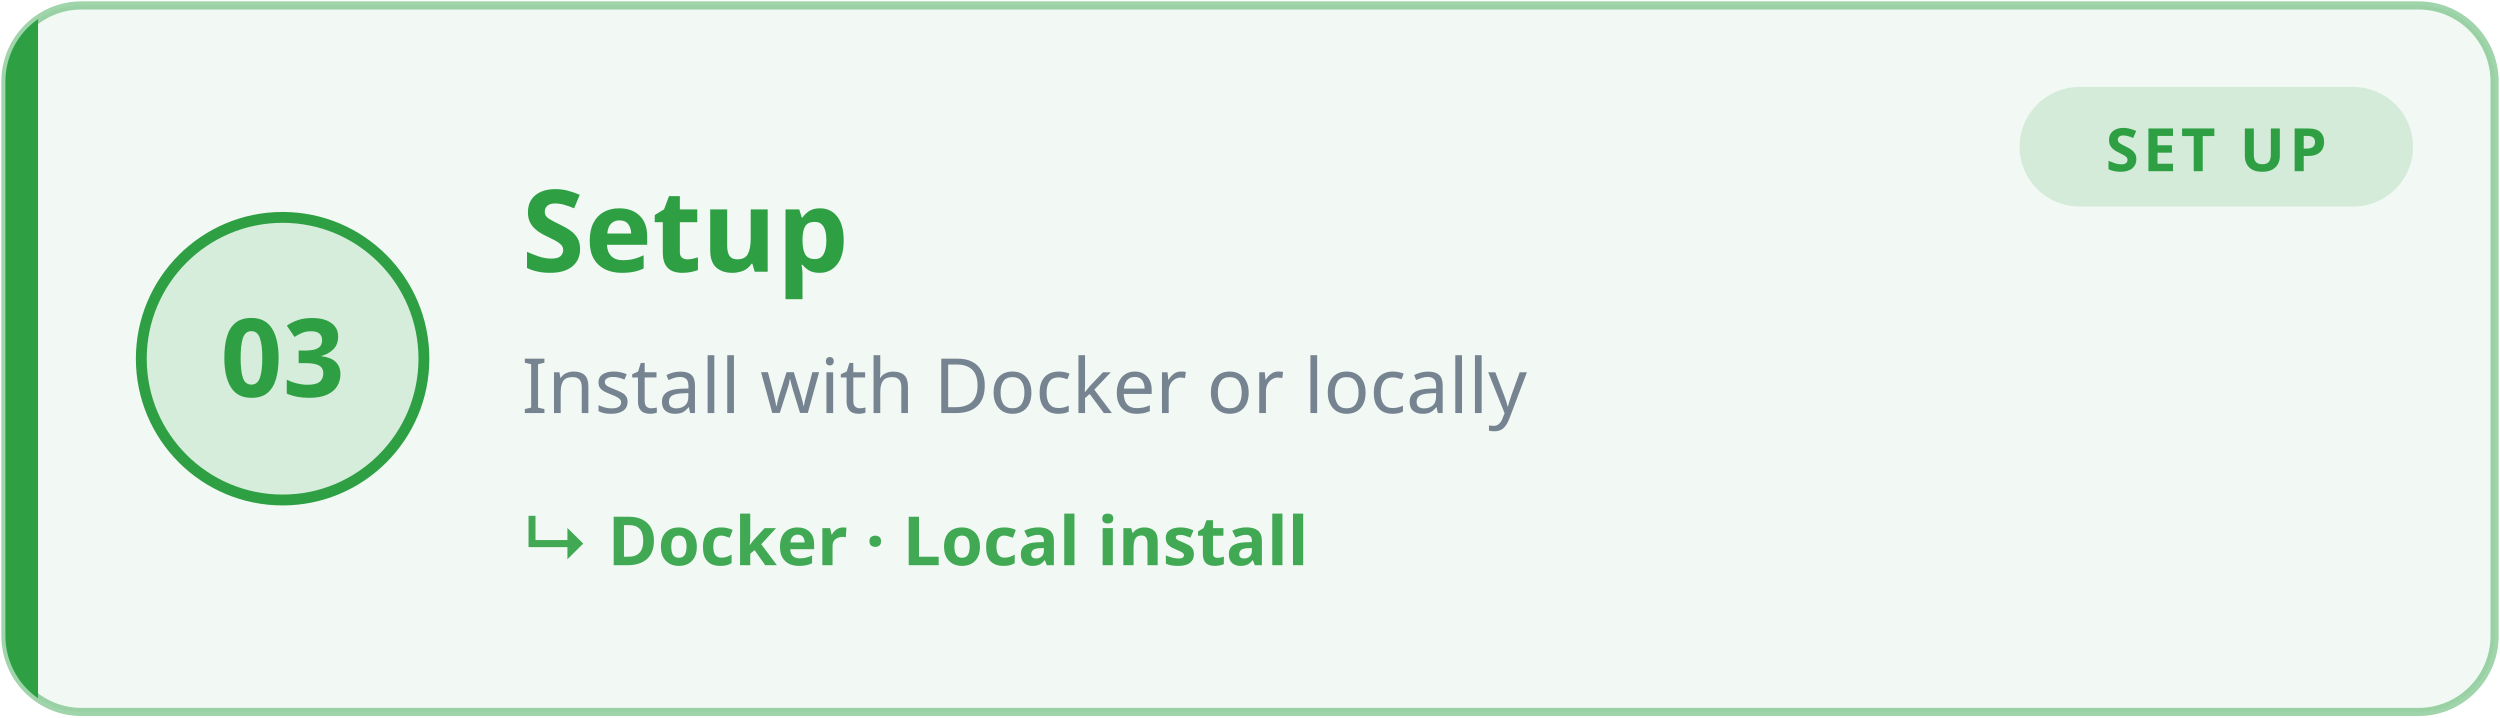
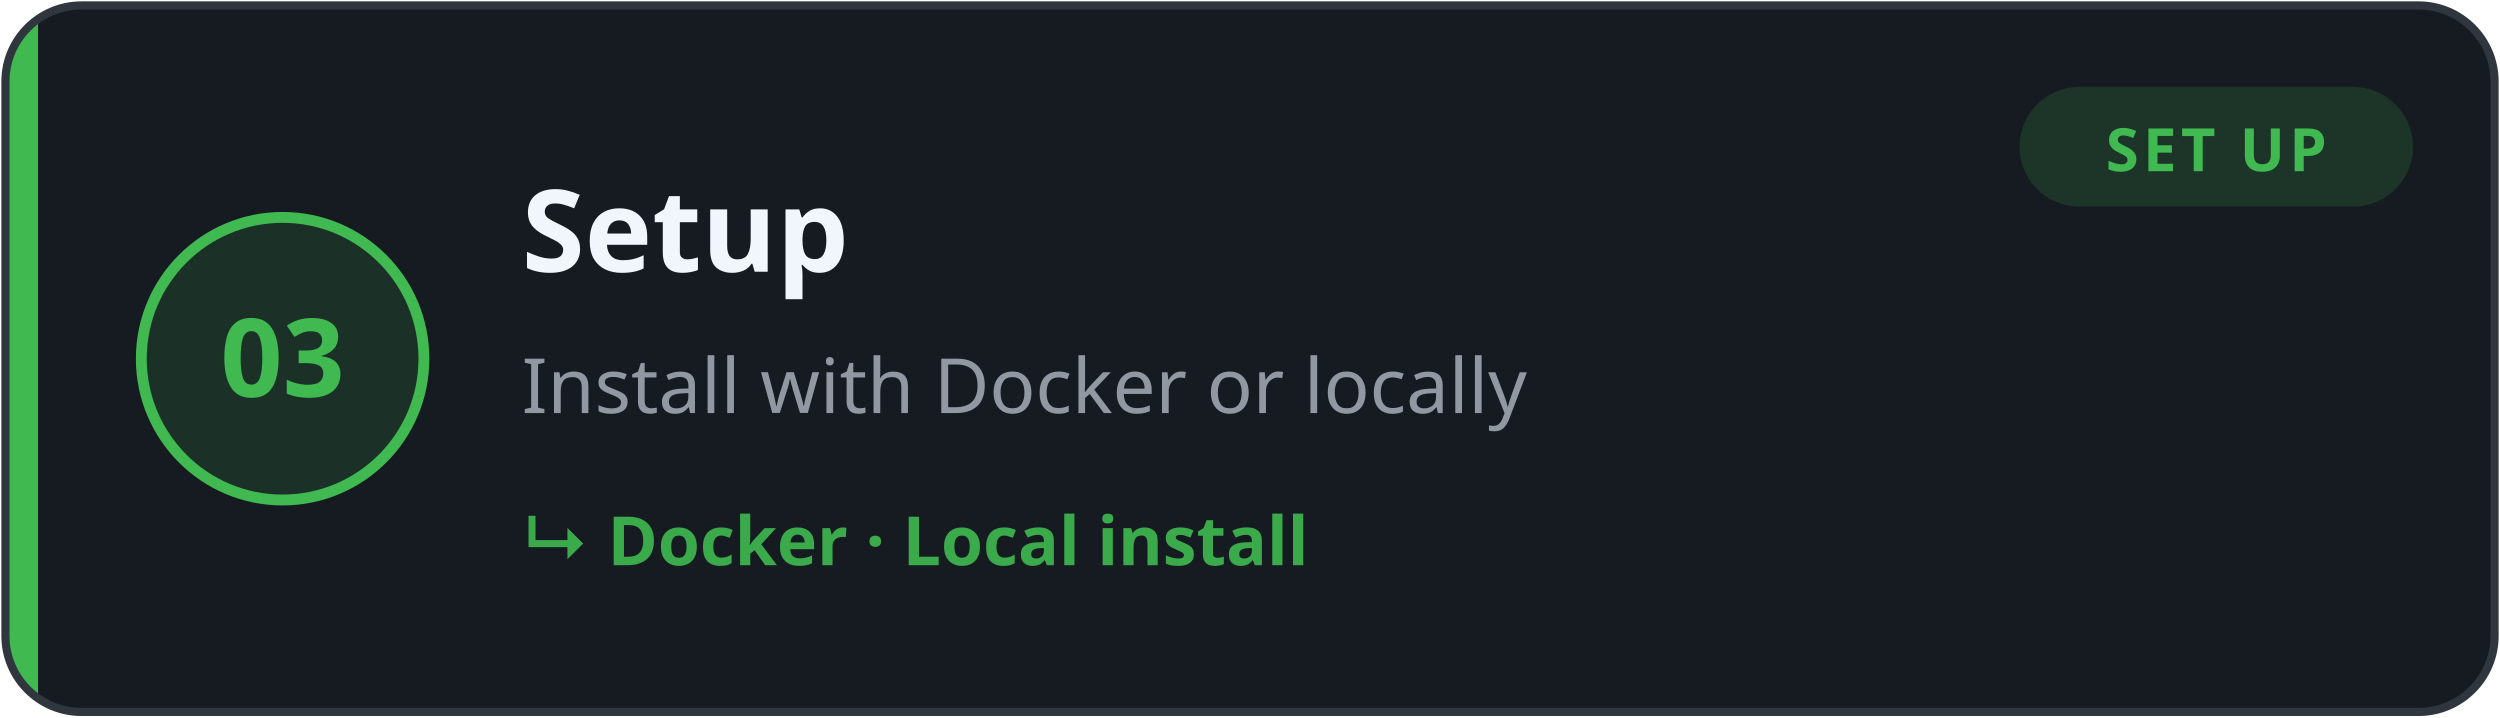
<svg xmlns="http://www.w3.org/2000/svg" width="460" height="132" viewBox="0 0 460 132">
  <defs>
    <clipPath id="card">
      <rect x="1" y="1" width="458" height="130" rx="14" />
    </clipPath>
  </defs>
-   <rect x="1" y="1" width="458" height="130" rx="14" fill="#2ea043" fill-opacity="0.06" />
-   <rect x="0" y="0" width="7" height="132" fill="#2ea043" clip-path="url(#card)" />
-   <rect x="1" y="1" width="458" height="130" rx="14" fill="none" stroke="#2ea043" stroke-opacity="0.45" stroke-width="1.5" />
-   <circle cx="52" cy="66" r="26" fill="#2ea043" fill-opacity="0.14" stroke="#2ea043" stroke-width="2" />
-   <text x="52" y="73" text-anchor="middle" font-family="-apple-system, BlinkMacSystemFont, 'Segoe UI', 'Noto Sans', Helvetica, Arial, sans-serif" font-size="20" font-weight="700" fill="#2ea043">03</text>
-   <rect x="371.6" y="16" width="72.4" height="22" rx="11" fill="#2ea043" fill-opacity="0.16" />
-   <text x="407.8" y="31.5" text-anchor="middle" font-family="-apple-system, BlinkMacSystemFont, 'Segoe UI', 'Noto Sans', Helvetica, Arial, sans-serif" font-size="11" font-weight="700" letter-spacing="0.8" fill="#2ea043">SET UP</text>
-   <text x="96" y="50" font-family="-apple-system, BlinkMacSystemFont, 'Segoe UI', 'Noto Sans', Helvetica, Arial, sans-serif" font-size="21" font-weight="700" fill="#2ea043">Setup</text>
-   <text x="96" y="76" font-family="-apple-system, BlinkMacSystemFont, 'Segoe UI', 'Noto Sans', Helvetica, Arial, sans-serif" font-size="14" fill="#768390">Install with Docker or locally</text>
-   <text x="96" y="104" font-family="-apple-system, BlinkMacSystemFont, 'Segoe UI', 'Noto Sans', Helvetica, Arial, sans-serif" font-size="12.5" font-weight="600" fill="#2ea043" fill-opacity="0.9">↳ Docker · Local install</text>
+   <rect x="1" y="1" width="458" height="130" rx="14" fill="#161b22" />
+   <rect x="0" y="0" width="7" height="132" fill="#3fb950" clip-path="url(#card)" />
+   <rect x="1" y="1" width="458" height="130" rx="14" fill="none" stroke="#30363d" stroke-width="1.5" />
+   <circle cx="52" cy="66" r="26" fill="#3fb950" fill-opacity="0.14" stroke="#3fb950" stroke-width="2" />
+   <text x="52" y="73" text-anchor="middle" font-family="-apple-system, BlinkMacSystemFont, 'Segoe UI', 'Noto Sans', Helvetica, Arial, sans-serif" font-size="20" font-weight="700" fill="#3fb950">03</text>
+   <rect x="371.6" y="16" width="72.4" height="22" rx="11" fill="#3fb950" fill-opacity="0.16" />
+   <text x="407.8" y="31.5" text-anchor="middle" font-family="-apple-system, BlinkMacSystemFont, 'Segoe UI', 'Noto Sans', Helvetica, Arial, sans-serif" font-size="11" font-weight="700" letter-spacing="0.8" fill="#3fb950">SET UP</text>
+   <text x="96" y="50" font-family="-apple-system, BlinkMacSystemFont, 'Segoe UI', 'Noto Sans', Helvetica, Arial, sans-serif" font-size="21" font-weight="700" fill="#f0f6fc">Setup</text>
+   <text x="96" y="76" font-family="-apple-system, BlinkMacSystemFont, 'Segoe UI', 'Noto Sans', Helvetica, Arial, sans-serif" font-size="14" fill="#9198a1">Install with Docker or locally</text>
+   <text x="96" y="104" font-family="-apple-system, BlinkMacSystemFont, 'Segoe UI', 'Noto Sans', Helvetica, Arial, sans-serif" font-size="12.5" font-weight="600" fill="#3fb950" fill-opacity="0.9">↳ Docker · Local install</text>
</svg>
